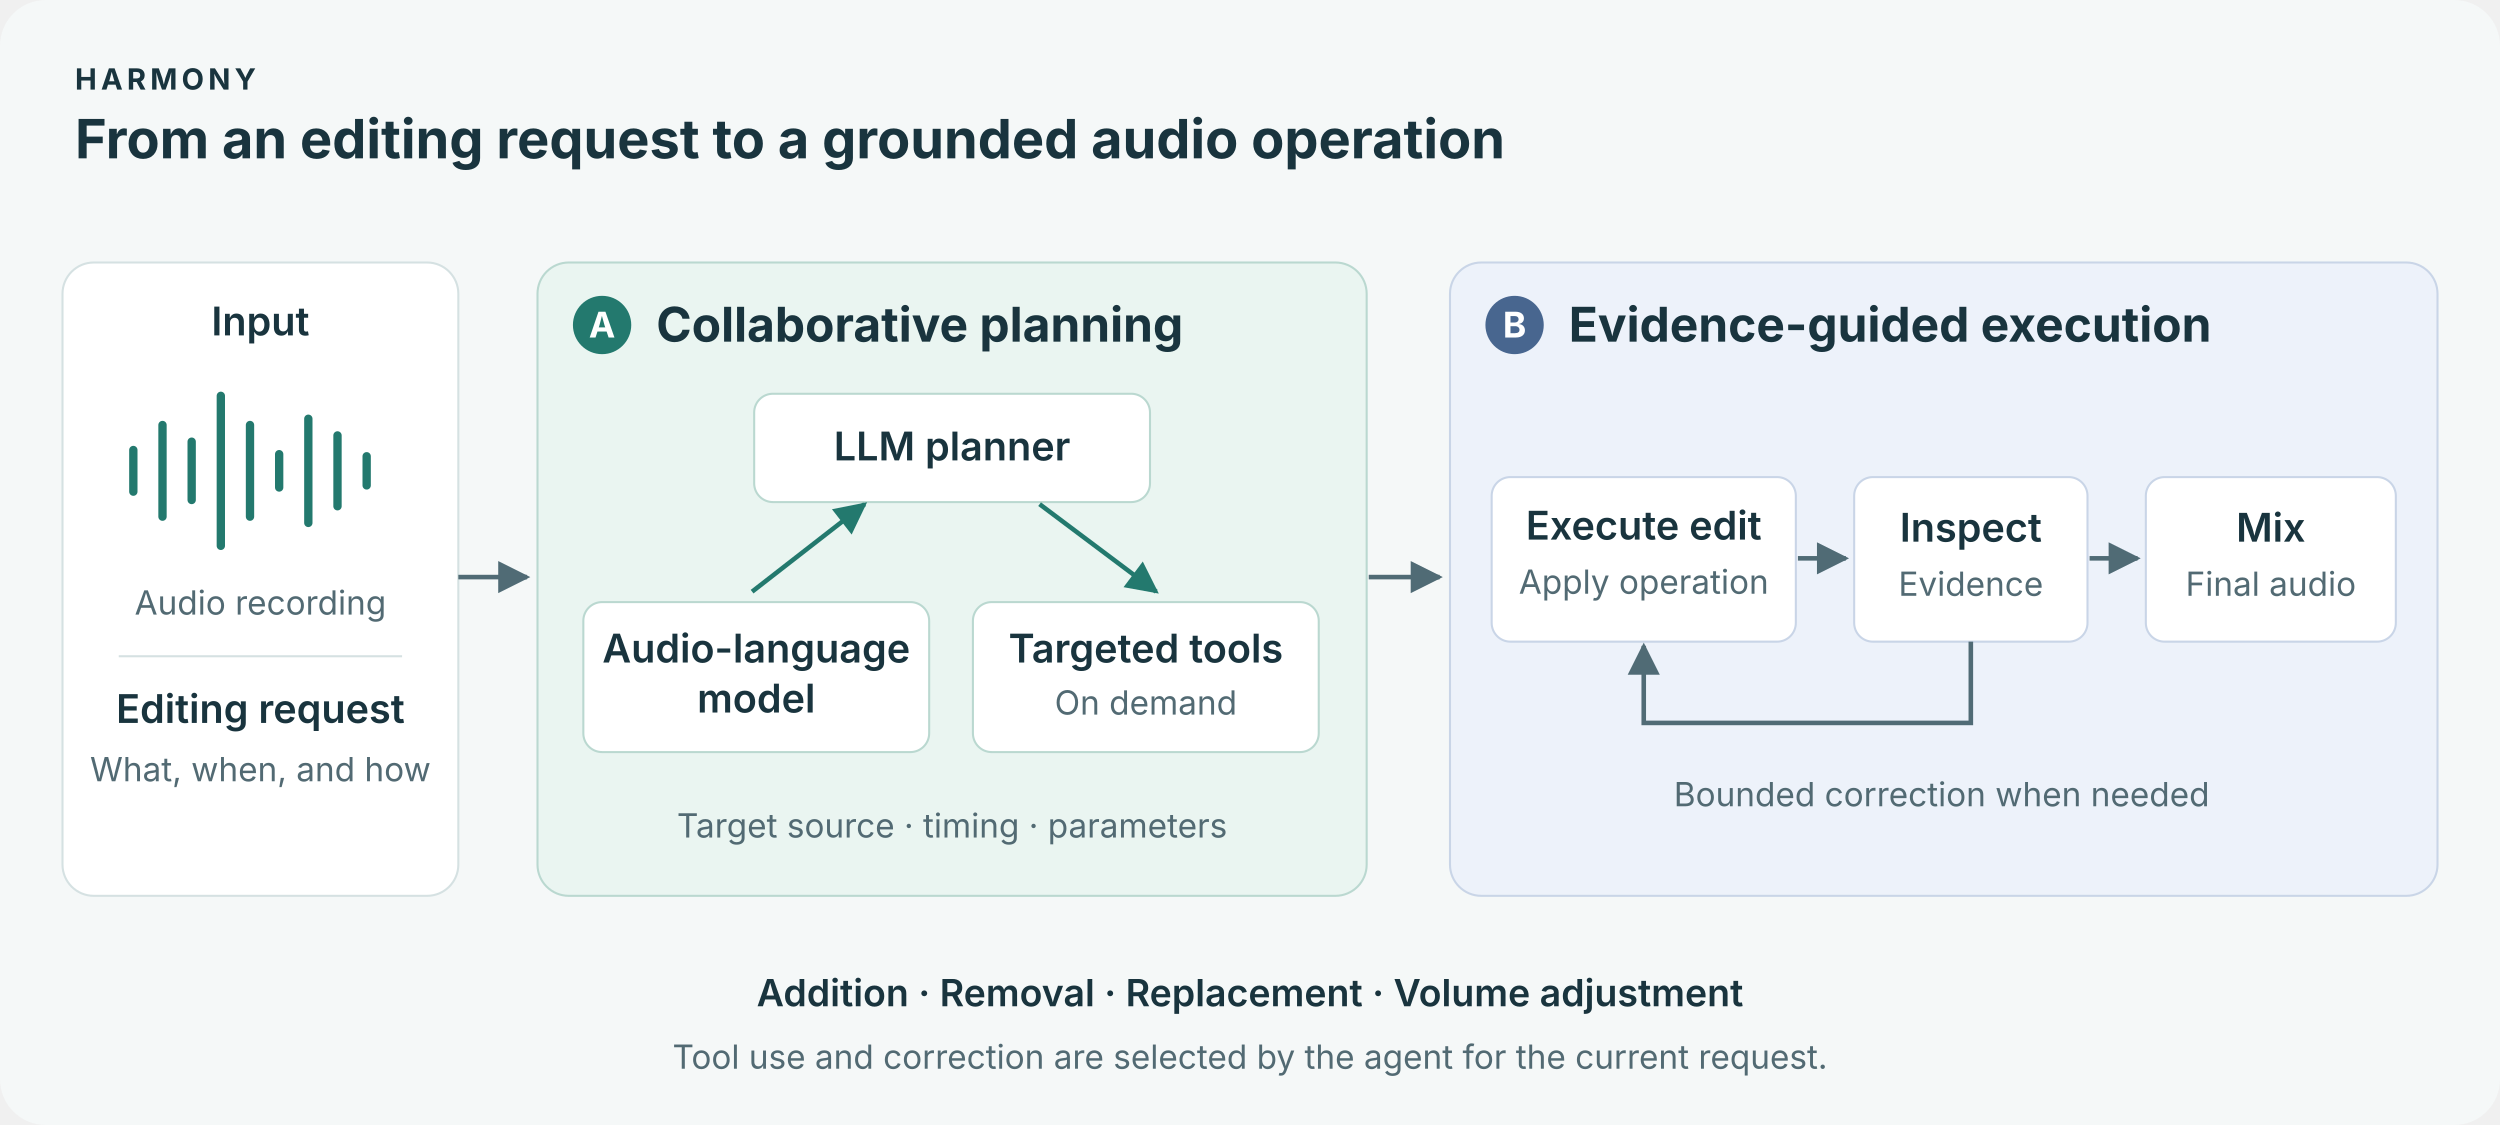
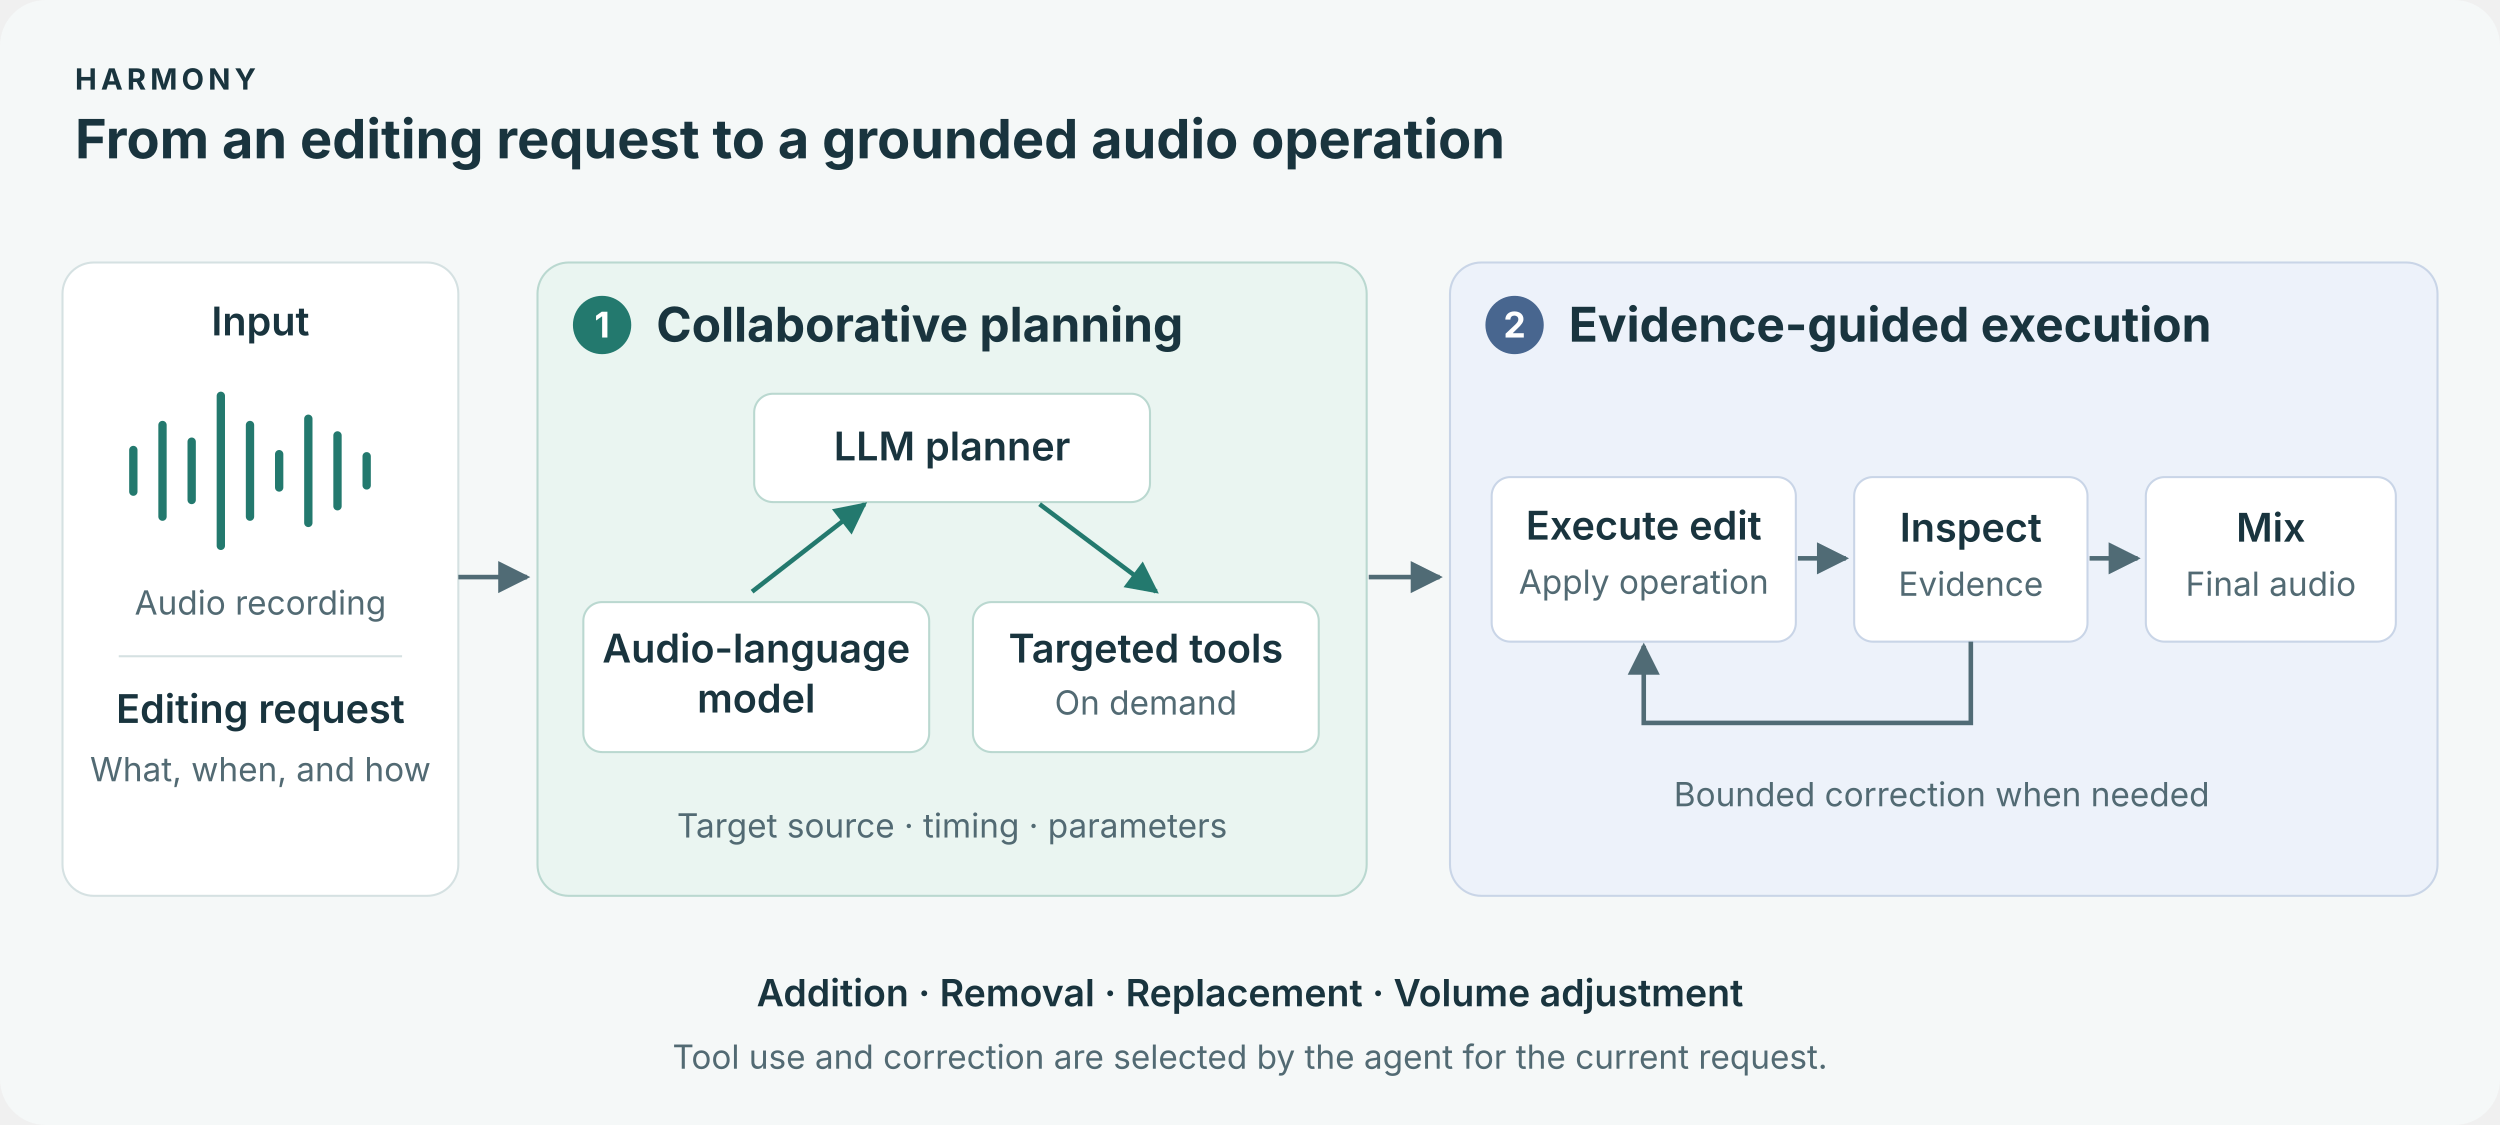
<svg xmlns="http://www.w3.org/2000/svg" width="1200" height="540" viewBox="0 0 1200 540" role="img" aria-labelledby="title desc">
  <defs>
    <marker id="arrow" viewBox="0 0 10 10" refX="9" refY="5" markerWidth="7" markerHeight="7" orient="auto-start-reverse">
      <path d="M0 0 10 5 0 10Z" fill="#506b75" />
    </marker>
    <marker id="green-arrow" viewBox="0 0 10 10" refX="9" refY="5" markerWidth="7" markerHeight="7" orient="auto-start-reverse">
      <path d="M0 0 10 5 0 10Z" fill="#23796e" />
    </marker>
    <style>
      text{font-family:Inter,Arial,sans-serif;fill:#19343e}
      .small{font-size:16px;fill:#526a73}
      .label{font-size:19px;font-weight:600}
      .title{font-size:23px;font-weight:700}
      .line{fill:none;stroke:#506b75;stroke-width:2.2;marker-end:url(#arrow)}
      .flow{fill:none;stroke:#23796e;stroke-width:2.2;marker-end:url(#green-arrow)}
    </style>
  </defs>
  <rect width="1200" height="540" rx="22" fill="#f5f8f8" />
  <text x="36" y="43" font-size="14" font-weight="700" letter-spacing="2" fill="#23796e">HARMONY</text>
  <text x="36" y="76" font-size="26" font-weight="700">From an editing request to a grounded audio operation</text>
  <rect x="30" y="126" width="190" height="304" rx="15" fill="#fff" stroke="#d5e1e2" />
  <text x="125" y="161" class="label" text-anchor="middle">Input</text>
  <g stroke="#23796e" stroke-width="4" stroke-linecap="round">
    <path d="M64 216v20M78 204v44M92 212v28M106 190v72M120 204v44M134 218v16M148 201v50M162 209v34M176 219v14" />
  </g>
  <text x="125" y="295" class="small" text-anchor="middle">Audio recording</text>
  <path d="M57 315H193" stroke="#d5e1e2" />
  <text x="125" y="347" class="label" text-anchor="middle">Editing request</text>
  <text x="125" y="375" class="small" text-anchor="middle">What, when, and how</text>
  <path d="M220 277H253" class="line" />
  <rect x="258" y="126" width="398" height="304" rx="15" fill="#eaf5f1" stroke="#bad8d0" />
  <circle cx="289" cy="156" r="14" fill="#23796e" />
-   <text x="289" y="162" text-anchor="middle" font-size="17" font-weight="700" style="fill:white">A</text>
+   <text x="289" y="162" text-anchor="middle" font-size="17" font-weight="700" style="fill:white">1</text>
  <text x="315" y="164" class="title">Collaborative planning</text>
  <rect x="362" y="189" width="190" height="52" rx="9" fill="#fff" stroke="#bad8d0" />
  <text x="457" y="221" class="label" text-anchor="middle">LLM planner</text>
  <path d="M415 242 361 284M499 242 555 284" class="flow" marker-start="url(#green-arrow)" />
  <rect x="280" y="289" width="166" height="72" rx="9" fill="#fff" stroke="#bad8d0" />
  <text x="363" y="318" class="label" text-anchor="middle">Audio-language</text>
  <text x="363" y="342" class="label" text-anchor="middle">model</text>
  <rect x="467" y="289" width="166" height="72" rx="9" fill="#fff" stroke="#bad8d0" />
  <text x="550" y="318" class="label" text-anchor="middle">Targeted tools</text>
  <text x="550" y="343" class="small" text-anchor="middle">On demand</text>
  <text x="457" y="402" class="small" text-anchor="middle">Target source · timing · parameters</text>
  <path d="M657 277H691" class="line" />
  <rect x="696" y="126" width="474" height="304" rx="15" fill="#edf2fa" stroke="#c9d5e7" />
  <circle cx="727" cy="156" r="14" fill="#48668f" />
-   <text x="727" y="162" text-anchor="middle" font-size="17" font-weight="700" style="fill:white">B</text>
+   <text x="727" y="162" text-anchor="middle" font-size="17" font-weight="700" style="fill:white">2</text>
  <text x="753" y="164" class="title">Evidence-guided execution</text>
  <rect x="716" y="229" width="146" height="79" rx="9" fill="#fff" stroke="#c9d5e7" />
  <text x="789" y="259" class="label" text-anchor="middle">Execute edit</text>
  <text x="789" y="285" class="small" text-anchor="middle">Apply operation</text>
  <path d="M863 268H886" class="line" />
  <rect x="890" y="229" width="112" height="79" rx="9" fill="#fff" stroke="#c9d5e7" />
  <text x="946" y="260" class="label" text-anchor="middle">Inspect</text>
  <text x="946" y="286" class="small" text-anchor="middle">Evidence</text>
  <path d="M1003 268H1026" class="line" />
  <rect x="1030" y="229" width="120" height="79" rx="9" fill="#fff" stroke="#c9d5e7" />
  <text x="1090" y="260" class="label" text-anchor="middle">Mix</text>
  <text x="1090" y="286" class="small" text-anchor="middle">Final audio</text>
  <path d="M946 308V347H789V310" class="line" />
  <text x="932" y="387" class="small" text-anchor="middle">Bounded correction when needed</text>
  <text x="600" y="483" text-anchor="middle" font-size="18" font-weight="600">Addition     ·     Removal     ·     Replacement     ·     Volume adjustment</text>
  <text x="600" y="513" text-anchor="middle" class="small">Tool use and correction are selected by the agent for the current request.</text>
</svg>
